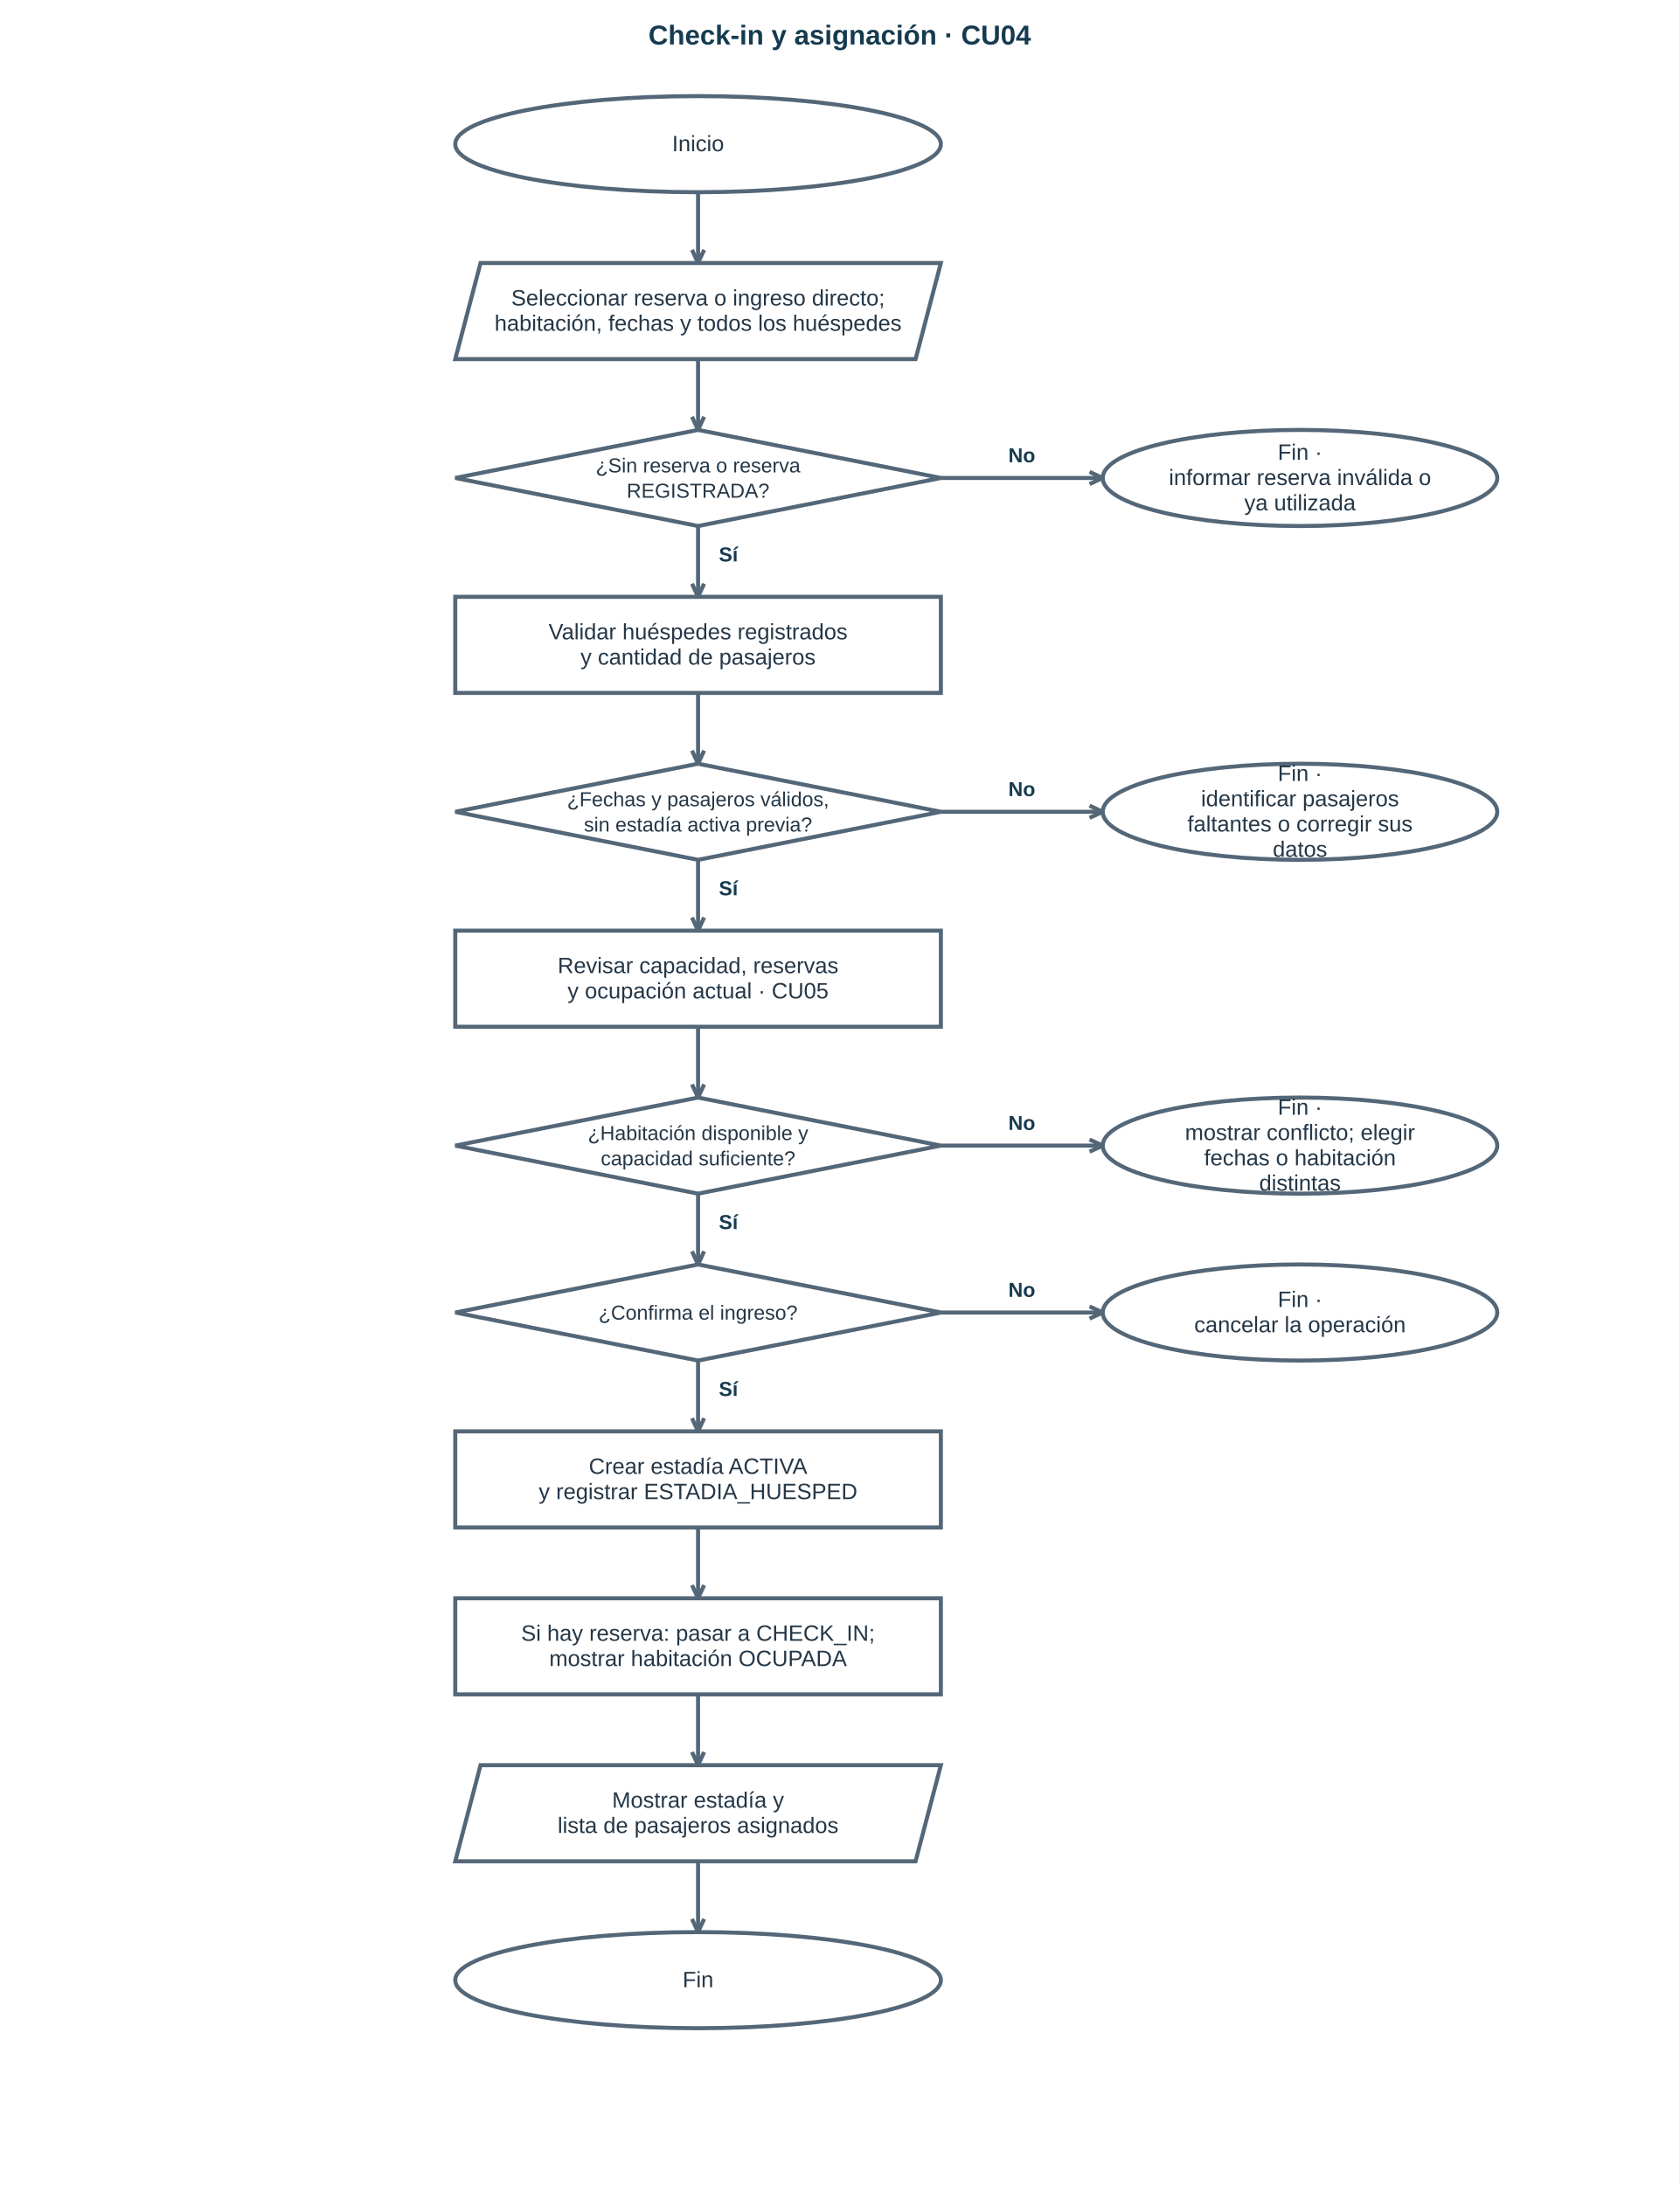
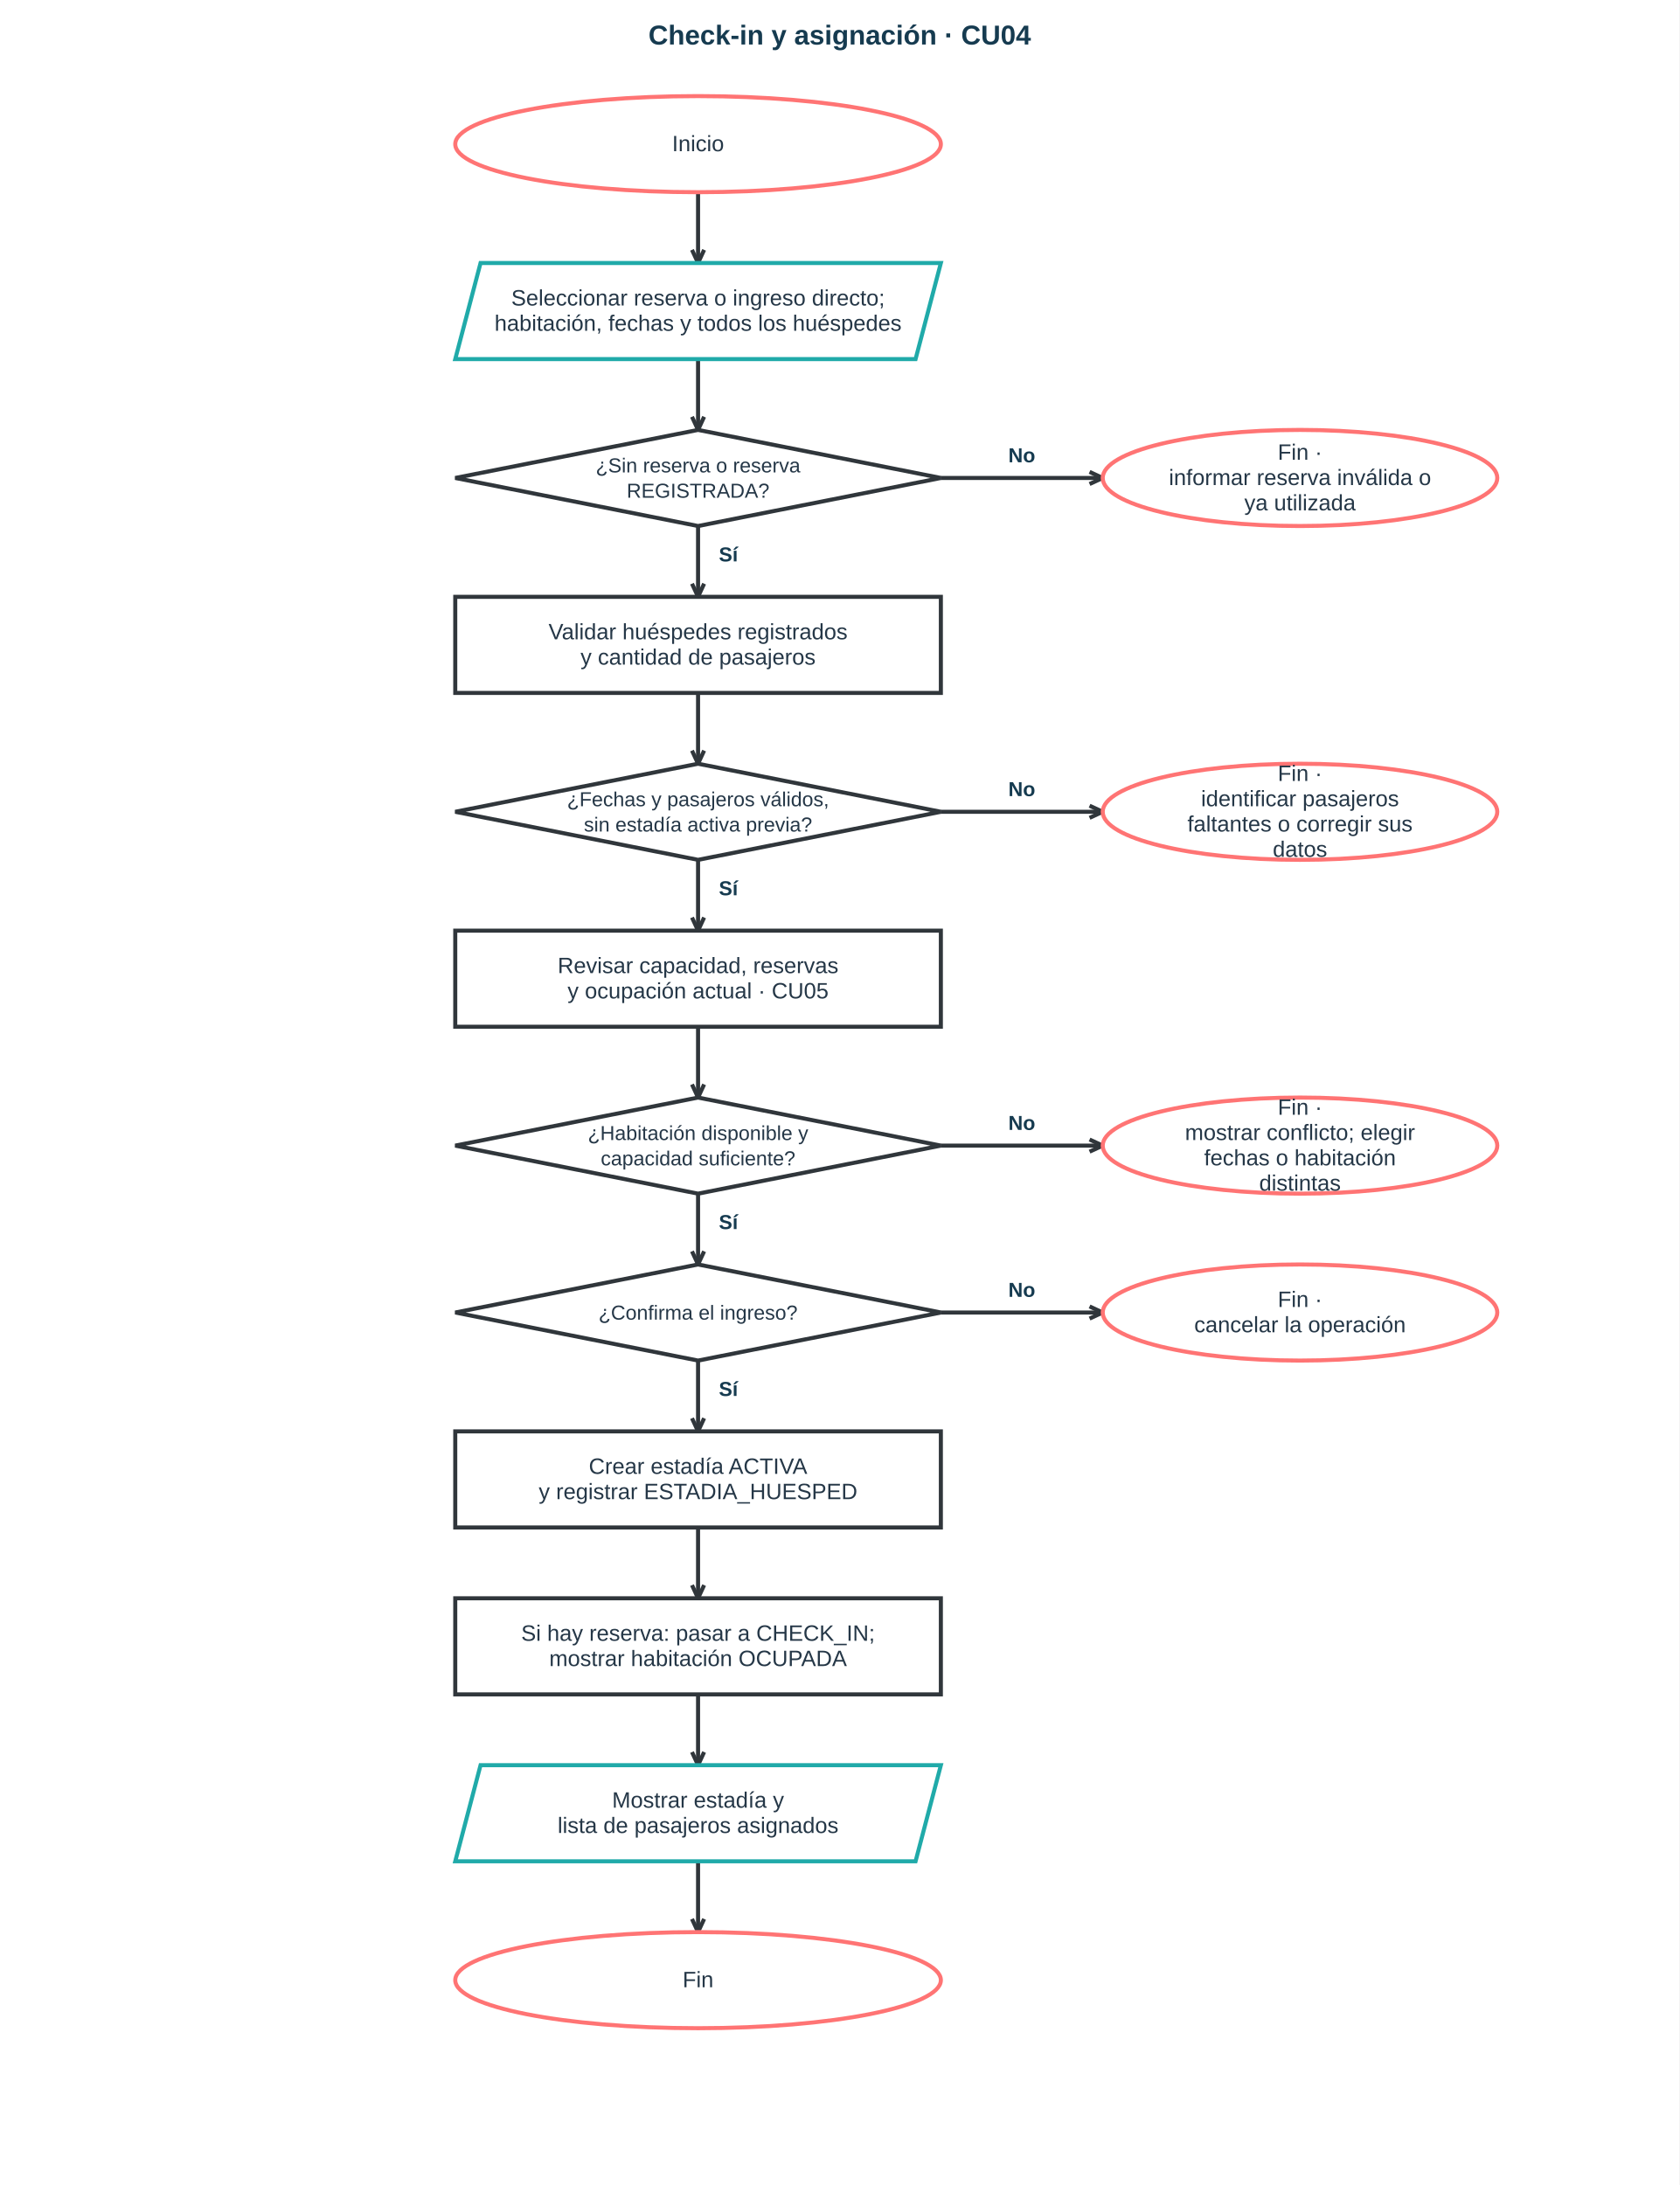
<svg xmlns="http://www.w3.org/2000/svg" width="1660" height="2160" viewBox="0 0 1660 2160">
  <rect width="100%" height="100%" fill="white" />
  <g font-family="Arial,sans-serif">
    <text x="830.0" y="44" font-size="27" text-anchor="middle" fill="#163b50" font-weight="bold">Check-in y asignación · CU04</text>
-     <path d="M690.0,190 L690.0,260" fill="none" stroke="#546778" stroke-width="4" />
-     <path d="M684.0,247.0 L690.0,260 L696.0,247.0" fill="none" stroke="#546778" stroke-width="4" />
-     <path d="M690.0,355 L690.0,425" fill="none" stroke="#546778" stroke-width="4" />
-     <path d="M684.0,412.0 L690.0,425 L696.0,412.0" fill="none" stroke="#546778" stroke-width="4" />
-     <path d="M690.0,520 L690.0,590" fill="none" stroke="#546778" stroke-width="4" />
-     <path d="M684.0,577.0 L690.0,590 L696.0,577.0" fill="none" stroke="#546778" stroke-width="4" />
+     <path d="M690.0,190 L690.0,260" fill="none" stroke="#30363b" stroke-width="4" />
+     <path d="M684.0,247.0 L690.0,260 L696.0,247.0" fill="none" stroke="#30363b" stroke-width="4" />
+     <path d="M690.0,355 L690.0,425" fill="none" stroke="#30363b" stroke-width="4" />
+     <path d="M684.0,412.0 L690.0,425 L696.0,412.0" fill="none" stroke="#30363b" stroke-width="4" />
+     <path d="M690.0,520 L690.0,590" fill="none" stroke="#30363b" stroke-width="4" />
+     <path d="M684.0,577.0 L690.0,590 L696.0,577.0" fill="none" stroke="#30363b" stroke-width="4" />
    <rect x="696.0" y="532" width="48" height="34" rx="5" fill="#ffffff" stroke="none" />
    <text x="720" y="555" font-size="20" text-anchor="middle" fill="#163b50" font-weight="bold">Sí</text>
-     <path d="M690.0,685 L690.0,755" fill="none" stroke="#546778" stroke-width="4" />
-     <path d="M684.0,742.0 L690.0,755 L696.0,742.0" fill="none" stroke="#546778" stroke-width="4" />
-     <path d="M690.0,850 L690.0,920" fill="none" stroke="#546778" stroke-width="4" />
-     <path d="M684.0,907.0 L690.0,920 L696.0,907.0" fill="none" stroke="#546778" stroke-width="4" />
+     <path d="M690.0,685 L690.0,755" fill="none" stroke="#30363b" stroke-width="4" />
+     <path d="M684.0,742.0 L690.0,755 L696.0,742.0" fill="none" stroke="#30363b" stroke-width="4" />
+     <path d="M690.0,850 L690.0,920" fill="none" stroke="#30363b" stroke-width="4" />
+     <path d="M684.0,907.0 L690.0,920 L696.0,907.0" fill="none" stroke="#30363b" stroke-width="4" />
    <rect x="696.0" y="862" width="48" height="34" rx="5" fill="#ffffff" stroke="none" />
    <text x="720" y="885" font-size="20" text-anchor="middle" fill="#163b50" font-weight="bold">Sí</text>
-     <path d="M690.0,1015 L690.0,1085" fill="none" stroke="#546778" stroke-width="4" />
-     <path d="M684.0,1072.0 L690.0,1085 L696.0,1072.0" fill="none" stroke="#546778" stroke-width="4" />
-     <path d="M690.0,1180 L690.0,1250" fill="none" stroke="#546778" stroke-width="4" />
-     <path d="M684.0,1237.0 L690.0,1250 L696.0,1237.0" fill="none" stroke="#546778" stroke-width="4" />
+     <path d="M690.0,1015 L690.0,1085" fill="none" stroke="#30363b" stroke-width="4" />
+     <path d="M684.0,1072.0 L690.0,1085 L696.0,1072.0" fill="none" stroke="#30363b" stroke-width="4" />
+     <path d="M690.0,1180 L690.0,1250" fill="none" stroke="#30363b" stroke-width="4" />
+     <path d="M684.0,1237.0 L690.0,1250 L696.0,1237.0" fill="none" stroke="#30363b" stroke-width="4" />
    <rect x="696.0" y="1192" width="48" height="34" rx="5" fill="#ffffff" stroke="none" />
    <text x="720" y="1215" font-size="20" text-anchor="middle" fill="#163b50" font-weight="bold">Sí</text>
-     <path d="M690.0,1345 L690.0,1415" fill="none" stroke="#546778" stroke-width="4" />
-     <path d="M684.0,1402.0 L690.0,1415 L696.0,1402.0" fill="none" stroke="#546778" stroke-width="4" />
+     <path d="M690.0,1345 L690.0,1415" fill="none" stroke="#30363b" stroke-width="4" />
+     <path d="M684.0,1402.0 L690.0,1415 L696.0,1402.0" fill="none" stroke="#30363b" stroke-width="4" />
    <rect x="696.0" y="1357" width="48" height="34" rx="5" fill="#ffffff" stroke="none" />
    <text x="720" y="1380" font-size="20" text-anchor="middle" fill="#163b50" font-weight="bold">Sí</text>
-     <path d="M690.0,1510 L690.0,1580" fill="none" stroke="#546778" stroke-width="4" />
-     <path d="M684.0,1567.0 L690.0,1580 L696.0,1567.0" fill="none" stroke="#546778" stroke-width="4" />
-     <path d="M690.0,1675 L690.0,1745" fill="none" stroke="#546778" stroke-width="4" />
-     <path d="M684.0,1732.0 L690.0,1745 L696.0,1732.0" fill="none" stroke="#546778" stroke-width="4" />
-     <path d="M690.0,1840 L690.0,1910" fill="none" stroke="#546778" stroke-width="4" />
-     <path d="M684.0,1897.0 L690.0,1910 L696.0,1897.0" fill="none" stroke="#546778" stroke-width="4" />
-     <path d="M930,472.5 L1090,472.5" fill="none" stroke="#546778" stroke-width="4" />
-     <path d="M1077.0,478.5 L1090,472.5 L1077.0,466.5" fill="none" stroke="#546778" stroke-width="4" />
+     <path d="M690.0,1510 L690.0,1580" fill="none" stroke="#30363b" stroke-width="4" />
+     <path d="M684.0,1567.0 L690.0,1580 L696.0,1567.0" fill="none" stroke="#30363b" stroke-width="4" />
+     <path d="M690.0,1675 L690.0,1745" fill="none" stroke="#30363b" stroke-width="4" />
+     <path d="M684.0,1732.0 L690.0,1745 L696.0,1732.0" fill="none" stroke="#30363b" stroke-width="4" />
+     <path d="M690.0,1840 L690.0,1910" fill="none" stroke="#30363b" stroke-width="4" />
+     <path d="M684.0,1897.0 L690.0,1910 L696.0,1897.0" fill="none" stroke="#30363b" stroke-width="4" />
+     <path d="M930,472.5 L1090,472.5" fill="none" stroke="#30363b" stroke-width="4" />
+     <path d="M1077.0,478.5 L1090,472.5 L1077.0,466.5" fill="none" stroke="#30363b" stroke-width="4" />
    <rect x="986.0" y="434" width="48" height="34" rx="5" fill="#ffffff" stroke="none" />
    <text x="1010" y="457" font-size="20" text-anchor="middle" fill="#163b50" font-weight="bold">No</text>
-     <path d="M930,802.5 L1090,802.5" fill="none" stroke="#546778" stroke-width="4" />
-     <path d="M1077.0,808.5 L1090,802.5 L1077.0,796.5" fill="none" stroke="#546778" stroke-width="4" />
+     <path d="M930,802.5 L1090,802.5" fill="none" stroke="#30363b" stroke-width="4" />
+     <path d="M1077.0,808.5 L1090,802.5 L1077.0,796.5" fill="none" stroke="#30363b" stroke-width="4" />
    <rect x="986.0" y="764" width="48" height="34" rx="5" fill="#ffffff" stroke="none" />
    <text x="1010" y="787" font-size="20" text-anchor="middle" fill="#163b50" font-weight="bold">No</text>
-     <path d="M930,1132.5 L1090,1132.5" fill="none" stroke="#546778" stroke-width="4" />
-     <path d="M1077.0,1138.5 L1090,1132.5 L1077.0,1126.5" fill="none" stroke="#546778" stroke-width="4" />
+     <path d="M930,1132.5 L1090,1132.5" fill="none" stroke="#30363b" stroke-width="4" />
+     <path d="M1077.0,1138.5 L1090,1132.5 L1077.0,1126.5" fill="none" stroke="#30363b" stroke-width="4" />
    <rect x="986.0" y="1094" width="48" height="34" rx="5" fill="#ffffff" stroke="none" />
    <text x="1010" y="1117" font-size="20" text-anchor="middle" fill="#163b50" font-weight="bold">No</text>
-     <path d="M930,1297.5 L1090,1297.5" fill="none" stroke="#546778" stroke-width="4" />
-     <path d="M1077.0,1303.5 L1090,1297.5 L1077.0,1291.5" fill="none" stroke="#546778" stroke-width="4" />
+     <path d="M930,1297.5 L1090,1297.5" fill="none" stroke="#30363b" stroke-width="4" />
+     <path d="M1077.0,1303.5 L1090,1297.5 L1077.0,1291.5" fill="none" stroke="#30363b" stroke-width="4" />
    <rect x="986.0" y="1259" width="48" height="34" rx="5" fill="#ffffff" stroke="none" />
    <text x="1010" y="1282" font-size="20" text-anchor="middle" fill="#163b50" font-weight="bold">No</text>
-     <ellipse cx="690.0" cy="142.5" rx="240.0" ry="47.5" fill="#ffffff" stroke="#546778" stroke-width="4" />
+     <ellipse cx="690.0" cy="142.5" rx="240.0" ry="47.5" fill="#ffffff" stroke="#ff7474" stroke-width="4" />
    <text x="690.0" y="149.5" font-size="22" text-anchor="middle" fill="#253747" font-weight="normal">Inicio</text>
-     <path d="M475,260 L930,260 L905,355 L450,355 Z" fill="#ffffff" stroke="#546778" stroke-width="4" />
+     <path d="M475,260 L930,260 L905,355 L450,355 Z" fill="#ffffff" stroke="#20aaa9" stroke-width="4" />
    <text x="690.0" y="302.0" font-size="22" text-anchor="middle" fill="#253747" font-weight="normal">Seleccionar reserva o ingreso directo;</text>
    <text x="690.0" y="327.0" font-size="22" text-anchor="middle" fill="#253747" font-weight="normal">habitación, fechas y todos los huéspedes</text>
-     <path d="M690.0,425 L930,472.5 L690.0,520 L450,472.5 Z" fill="#ffffff" stroke="#546778" stroke-width="4" />
+     <path d="M690.0,425 L930,472.5 L690.0,520 L450,472.5 Z" fill="#ffffff" stroke="#30363b" stroke-width="4" />
    <text x="690.0" y="467.0" font-size="20" text-anchor="middle" fill="#253747" font-weight="normal">¿Sin reserva o reserva</text>
    <text x="690.0" y="492.0" font-size="20" text-anchor="middle" fill="#253747" font-weight="normal">REGISTRADA?</text>
-     <path d="M450,590 L930,590 L930,685 L450,685 Z" fill="#ffffff" stroke="#546778" stroke-width="4" />
+     <path d="M450,590 L930,590 L930,685 L450,685 Z" fill="#ffffff" stroke="#30363b" stroke-width="4" />
    <text x="690.0" y="632.0" font-size="22" text-anchor="middle" fill="#253747" font-weight="normal">Validar huéspedes registrados</text>
    <text x="690.0" y="657.0" font-size="22" text-anchor="middle" fill="#253747" font-weight="normal">y cantidad de pasajeros</text>
-     <path d="M690.0,755 L930,802.5 L690.0,850 L450,802.5 Z" fill="#ffffff" stroke="#546778" stroke-width="4" />
+     <path d="M690.0,755 L930,802.5 L690.0,850 L450,802.5 Z" fill="#ffffff" stroke="#30363b" stroke-width="4" />
    <text x="690.0" y="797.0" font-size="20" text-anchor="middle" fill="#253747" font-weight="normal">¿Fechas y pasajeros válidos,</text>
    <text x="690.0" y="822.0" font-size="20" text-anchor="middle" fill="#253747" font-weight="normal">sin estadía activa previa?</text>
-     <path d="M450,920 L930,920 L930,1015 L450,1015 Z" fill="#ffffff" stroke="#546778" stroke-width="4" />
+     <path d="M450,920 L930,920 L930,1015 L450,1015 Z" fill="#ffffff" stroke="#30363b" stroke-width="4" />
    <text x="690.0" y="962.0" font-size="22" text-anchor="middle" fill="#253747" font-weight="normal">Revisar capacidad, reservas</text>
    <text x="690.0" y="987.0" font-size="22" text-anchor="middle" fill="#253747" font-weight="normal">y ocupación actual · CU05</text>
-     <path d="M690.0,1085 L930,1132.5 L690.0,1180 L450,1132.5 Z" fill="#ffffff" stroke="#546778" stroke-width="4" />
+     <path d="M690.0,1085 L930,1132.5 L690.0,1180 L450,1132.5 Z" fill="#ffffff" stroke="#30363b" stroke-width="4" />
    <text x="690.0" y="1127.0" font-size="20" text-anchor="middle" fill="#253747" font-weight="normal">¿Habitación disponible y</text>
    <text x="690.0" y="1152.0" font-size="20" text-anchor="middle" fill="#253747" font-weight="normal">capacidad suficiente?</text>
-     <path d="M690.0,1250 L930,1297.5 L690.0,1345 L450,1297.5 Z" fill="#ffffff" stroke="#546778" stroke-width="4" />
+     <path d="M690.0,1250 L930,1297.5 L690.0,1345 L450,1297.5 Z" fill="#ffffff" stroke="#30363b" stroke-width="4" />
    <text x="690.0" y="1304.5" font-size="20" text-anchor="middle" fill="#253747" font-weight="normal">¿Confirma el ingreso?</text>
-     <path d="M450,1415 L930,1415 L930,1510 L450,1510 Z" fill="#ffffff" stroke="#546778" stroke-width="4" />
+     <path d="M450,1415 L930,1415 L930,1510 L450,1510 Z" fill="#ffffff" stroke="#30363b" stroke-width="4" />
    <text x="690.0" y="1457.0" font-size="22" text-anchor="middle" fill="#253747" font-weight="normal">Crear estadía ACTIVA</text>
    <text x="690.0" y="1482.0" font-size="22" text-anchor="middle" fill="#253747" font-weight="normal">y registrar ESTADIA_HUESPED</text>
-     <path d="M450,1580 L930,1580 L930,1675 L450,1675 Z" fill="#ffffff" stroke="#546778" stroke-width="4" />
+     <path d="M450,1580 L930,1580 L930,1675 L450,1675 Z" fill="#ffffff" stroke="#30363b" stroke-width="4" />
    <text x="690.0" y="1622.0" font-size="22" text-anchor="middle" fill="#253747" font-weight="normal">Si hay reserva: pasar a CHECK_IN;</text>
    <text x="690.0" y="1647.0" font-size="22" text-anchor="middle" fill="#253747" font-weight="normal">mostrar habitación OCUPADA</text>
-     <path d="M475,1745 L930,1745 L905,1840 L450,1840 Z" fill="#ffffff" stroke="#546778" stroke-width="4" />
+     <path d="M475,1745 L930,1745 L905,1840 L450,1840 Z" fill="#ffffff" stroke="#20aaa9" stroke-width="4" />
    <text x="690.0" y="1787.0" font-size="22" text-anchor="middle" fill="#253747" font-weight="normal">Mostrar estadía y</text>
    <text x="690.0" y="1812.0" font-size="22" text-anchor="middle" fill="#253747" font-weight="normal">lista de pasajeros asignados</text>
-     <ellipse cx="690.0" cy="1957.5" rx="240.0" ry="47.5" fill="#ffffff" stroke="#546778" stroke-width="4" />
+     <ellipse cx="690.0" cy="1957.5" rx="240.0" ry="47.5" fill="#ffffff" stroke="#ff7474" stroke-width="4" />
    <text x="690.0" y="1964.5" font-size="22" text-anchor="middle" fill="#253747" font-weight="normal">Fin</text>
-     <ellipse cx="1285.0" cy="472.5" rx="195.0" ry="47.5" fill="#ffffff" stroke="#546778" stroke-width="4" />
+     <ellipse cx="1285.0" cy="472.5" rx="195.0" ry="47.5" fill="#ffffff" stroke="#ff7474" stroke-width="4" />
    <text x="1285.0" y="454.5" font-size="22" text-anchor="middle" fill="#253747" font-weight="normal">Fin ·</text>
    <text x="1285.0" y="479.5" font-size="22" text-anchor="middle" fill="#253747" font-weight="normal">informar reserva inválida o</text>
    <text x="1285.0" y="504.5" font-size="22" text-anchor="middle" fill="#253747" font-weight="normal">ya utilizada</text>
-     <ellipse cx="1285.0" cy="802.5" rx="195.0" ry="47.5" fill="#ffffff" stroke="#546778" stroke-width="4" />
+     <ellipse cx="1285.0" cy="802.5" rx="195.0" ry="47.5" fill="#ffffff" stroke="#ff7474" stroke-width="4" />
    <text x="1285.0" y="772.0" font-size="22" text-anchor="middle" fill="#253747" font-weight="normal">Fin ·</text>
    <text x="1285.0" y="797.0" font-size="22" text-anchor="middle" fill="#253747" font-weight="normal">identificar pasajeros</text>
    <text x="1285.0" y="822.0" font-size="22" text-anchor="middle" fill="#253747" font-weight="normal">faltantes o corregir sus</text>
    <text x="1285.0" y="847.0" font-size="22" text-anchor="middle" fill="#253747" font-weight="normal">datos</text>
-     <ellipse cx="1285.0" cy="1132.5" rx="195.0" ry="47.5" fill="#ffffff" stroke="#546778" stroke-width="4" />
+     <ellipse cx="1285.0" cy="1132.5" rx="195.0" ry="47.5" fill="#ffffff" stroke="#ff7474" stroke-width="4" />
    <text x="1285.0" y="1102.0" font-size="22" text-anchor="middle" fill="#253747" font-weight="normal">Fin ·</text>
    <text x="1285.0" y="1127.0" font-size="22" text-anchor="middle" fill="#253747" font-weight="normal">mostrar conflicto; elegir</text>
    <text x="1285.0" y="1152.0" font-size="22" text-anchor="middle" fill="#253747" font-weight="normal">fechas o habitación</text>
    <text x="1285.0" y="1177.0" font-size="22" text-anchor="middle" fill="#253747" font-weight="normal">distintas</text>
-     <ellipse cx="1285.0" cy="1297.5" rx="195.0" ry="47.5" fill="#ffffff" stroke="#546778" stroke-width="4" />
+     <ellipse cx="1285.0" cy="1297.5" rx="195.0" ry="47.5" fill="#ffffff" stroke="#ff7474" stroke-width="4" />
    <text x="1285.0" y="1292.0" font-size="22" text-anchor="middle" fill="#253747" font-weight="normal">Fin ·</text>
    <text x="1285.0" y="1317.0" font-size="22" text-anchor="middle" fill="#253747" font-weight="normal">cancelar la operación</text>
  </g>
</svg>
